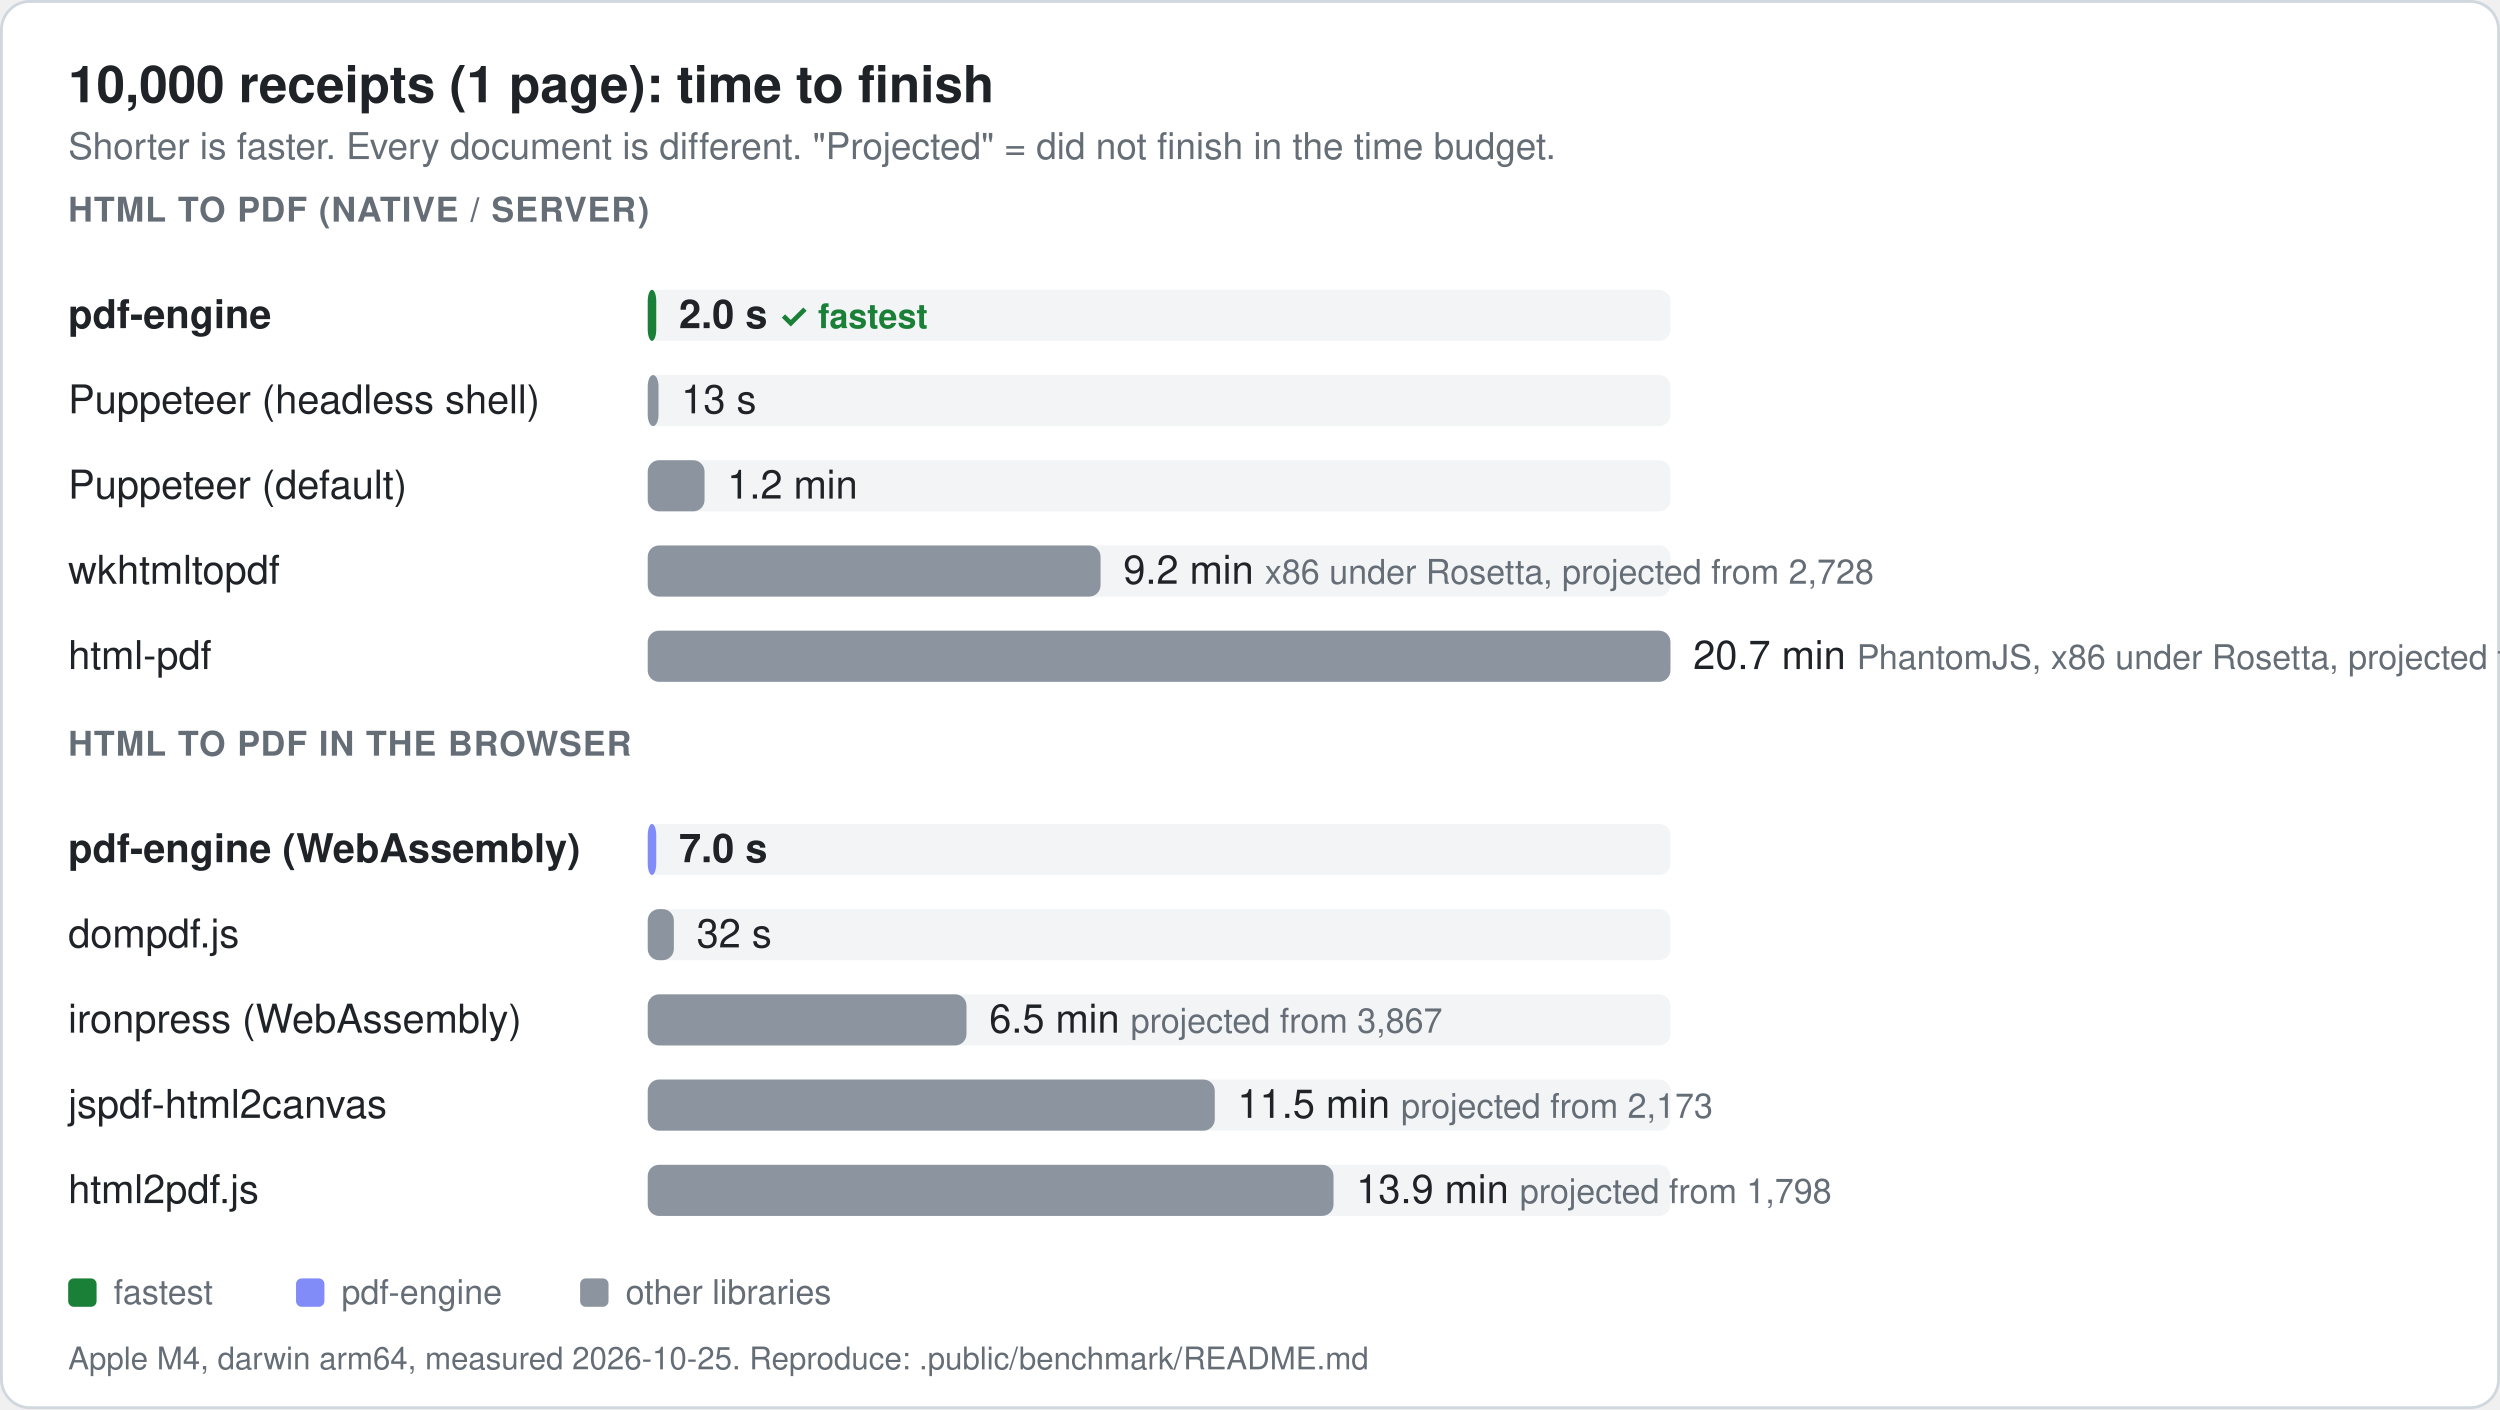
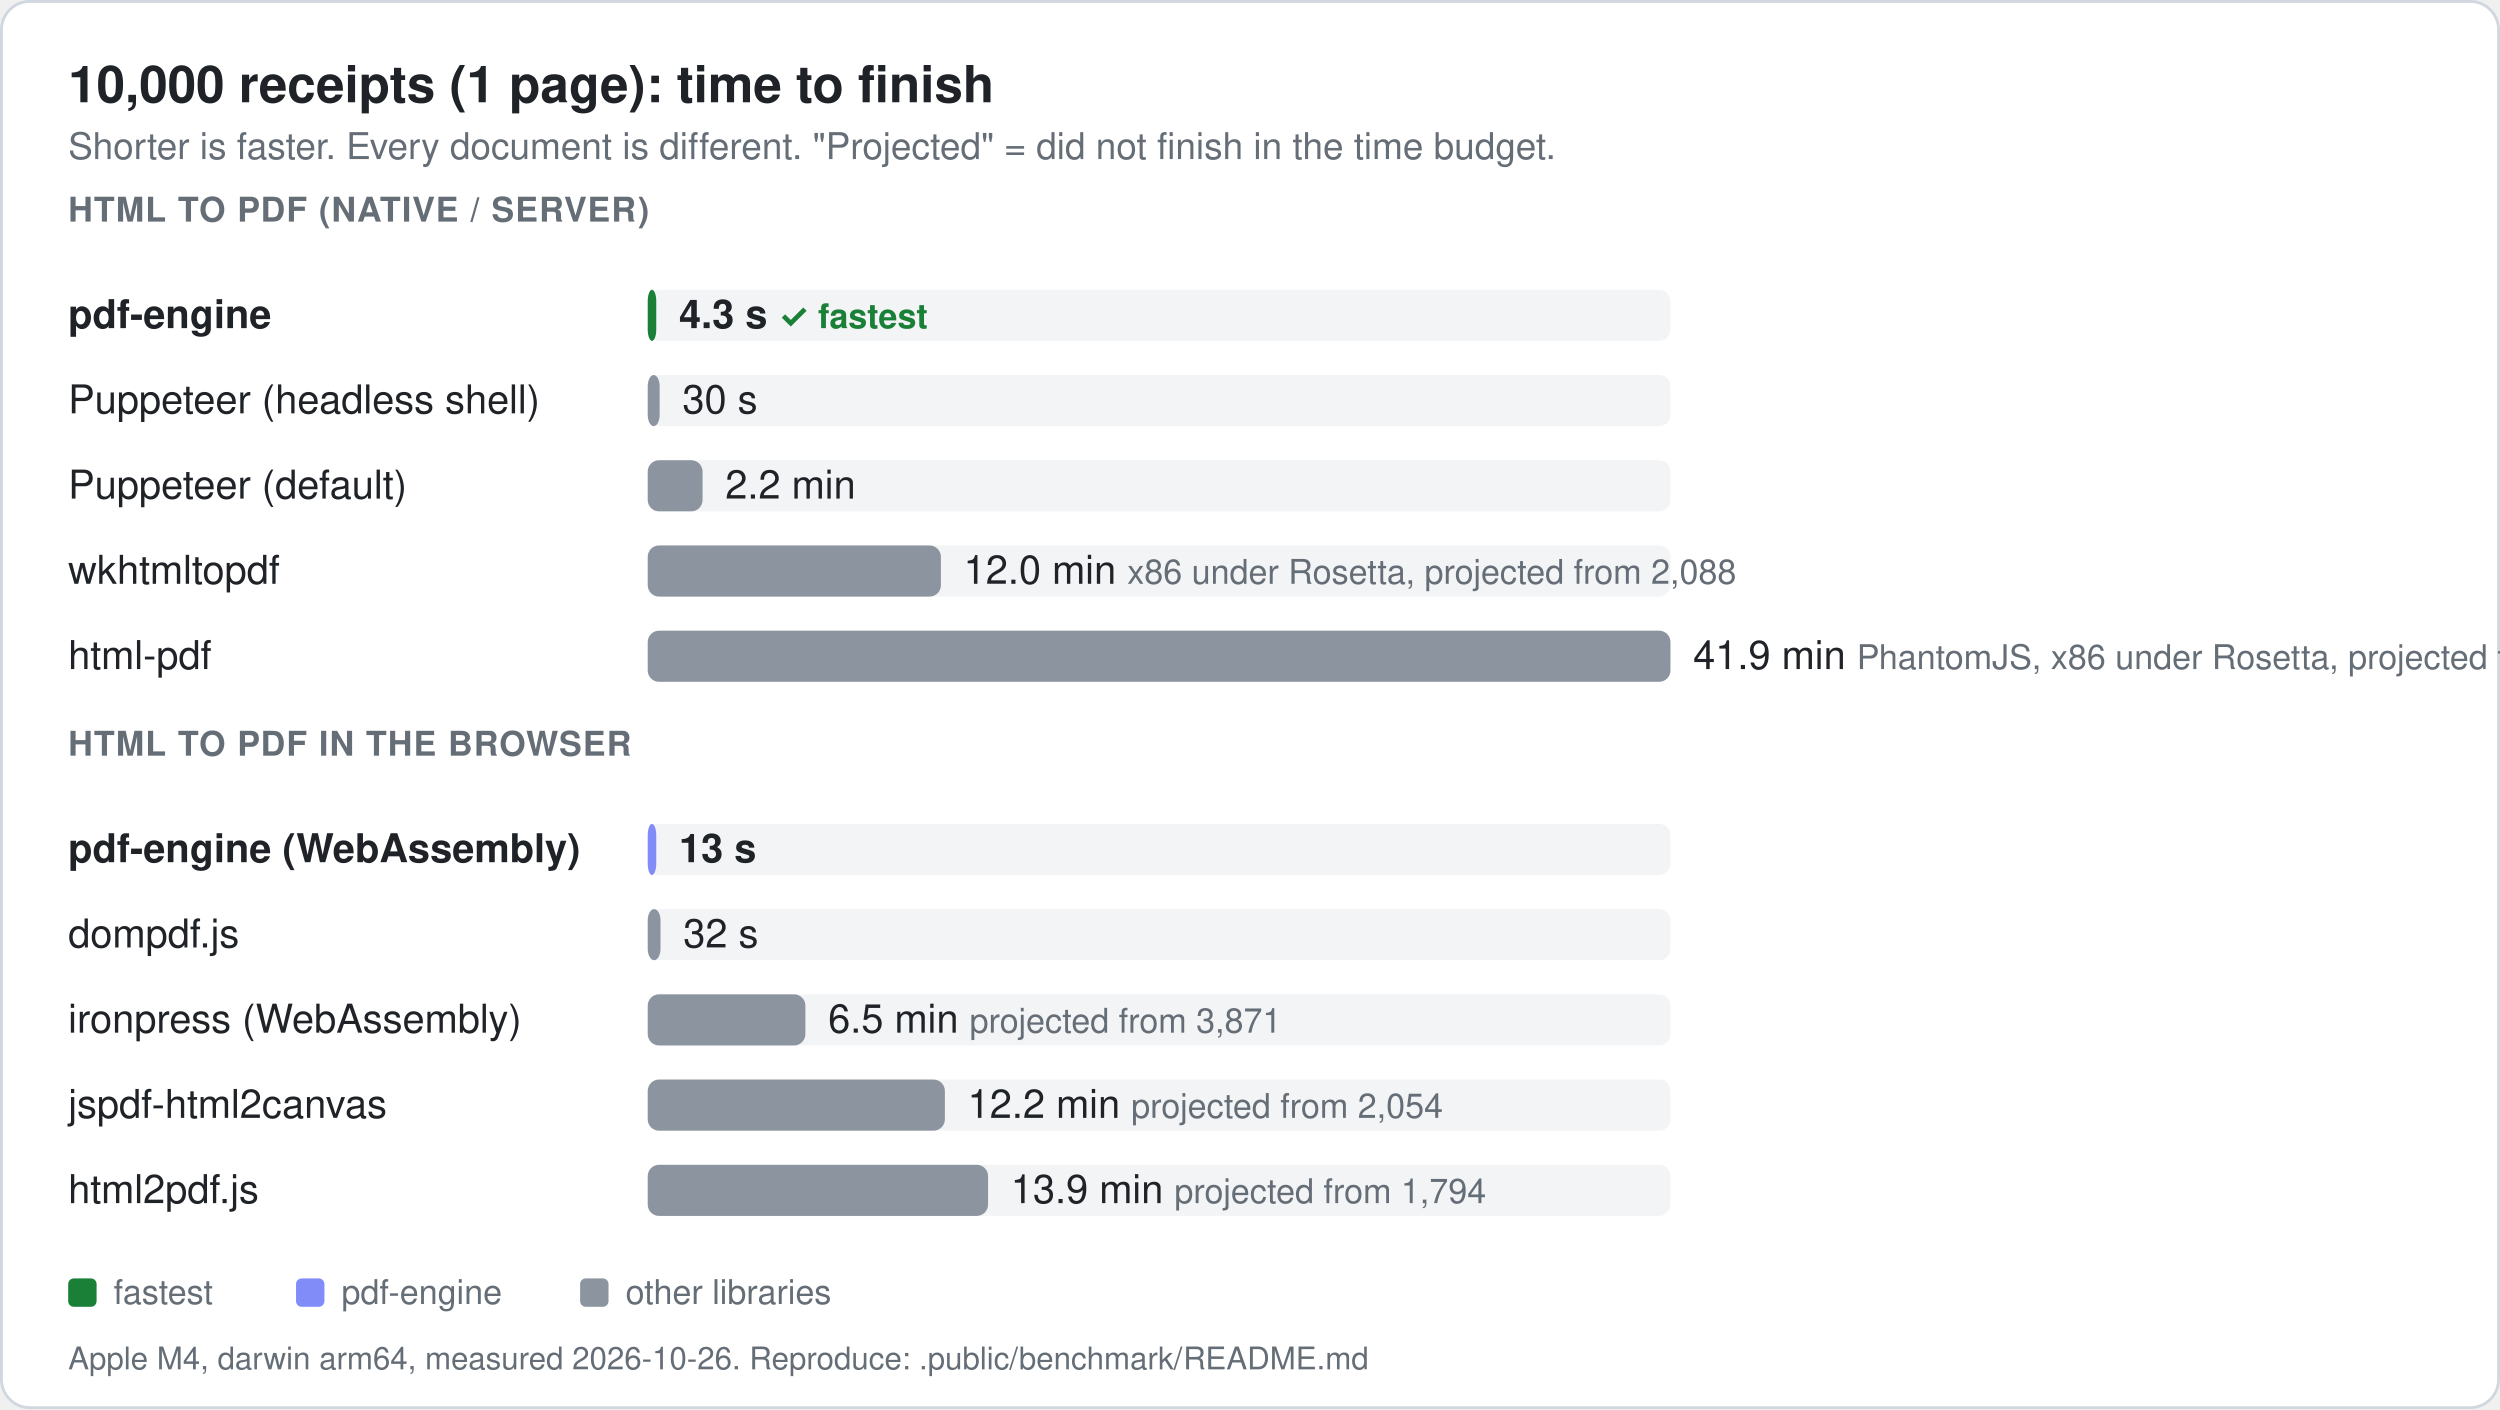
<svg xmlns="http://www.w3.org/2000/svg" width="880" height="496" viewBox="0 0 880 496" role="img" aria-labelledby="t d" font-family="-apple-system, BlinkMacSystemFont, 'Segoe UI', Helvetica, Arial, sans-serif">
  <rect x="0.5" y="0.5" width="879" height="495" rx="10" fill="#ffffff" stroke="#d0d7de" />
  <text x="24" y="36" font-size="18" font-weight="700" fill="#1f2328">10,000 receipts (1 page): time to finish</text>
  <text x="24" y="56" font-size="13" fill="#656d76">Shorter is faster. Every document is different. "Projected" = did not finish in the time budget.</text>
  <text x="24" y="78" font-size="12" font-weight="600" fill="#656d76" letter-spacing="0.4">HTML TO PDF (NATIVE / SERVER)</text>
  <text x="24" y="115.5" font-size="14" fill="#1f2328" font-weight="700">pdf-engine</text>
  <rect x="228" y="102" width="360" height="18" rx="4" fill="#f3f4f6" />
  <rect x="228" y="102" width="3.0" height="18" rx="4" fill="#1a7f37" />
-   <text x="239.0" y="115.5" font-size="14" fill="#1f2328" font-weight="700">2.0 s <tspan fill="#1a7f37" font-weight="700" font-size="12">✓ fastest</tspan>
+   <text x="239.0" y="115.5" font-size="14" fill="#1f2328" font-weight="700">4.3 s <tspan fill="#1a7f37" font-weight="700" font-size="12">✓ fastest</tspan>
  </text>
  <text x="24" y="145.5" font-size="14" fill="#1f2328" font-weight="400">Puppeteer (headless shell)</text>
  <rect x="228" y="132" width="360" height="18" rx="4" fill="#f3f4f6" />
-   <rect x="228" y="132" width="3.8" height="18" rx="4" fill="#8c959f" />
-   <text x="239.8" y="145.5" font-size="14" fill="#1f2328" font-weight="500">13 s</text>
+   <rect x="228" y="132" width="4.2" height="18" rx="4" fill="#8c959f" />
+   <text x="240.2" y="145.5" font-size="14" fill="#1f2328" font-weight="500">30 s</text>
  <text x="24" y="175.5" font-size="14" fill="#1f2328" font-weight="400">Puppeteer (default)</text>
  <rect x="228" y="162" width="360" height="18" rx="4" fill="#f3f4f6" />
-   <rect x="228" y="162" width="20.0" height="18" rx="4" fill="#8c959f" />
-   <text x="256.0" y="175.5" font-size="14" fill="#1f2328" font-weight="500">1.2 min</text>
+   <rect x="228" y="162" width="19.3" height="18" rx="4" fill="#8c959f" />
+   <text x="255.3" y="175.5" font-size="14" fill="#1f2328" font-weight="500">2.2 min</text>
  <text x="24" y="205.5" font-size="14" fill="#1f2328" font-weight="400">wkhtmltopdf</text>
  <rect x="228" y="192" width="360" height="18" rx="4" fill="#f3f4f6" />
-   <rect x="228" y="192" width="159.4" height="18" rx="4" fill="#8c959f" />
-   <text x="395.4" y="205.5" font-size="14" fill="#1f2328" font-weight="500">9.2 min <tspan fill="#656d76" font-weight="400" font-size="12">x86 under Rosetta, projected from 2,728</tspan>
+   <rect x="228" y="192" width="103.2" height="18" rx="4" fill="#8c959f" />
+   <text x="339.2" y="205.5" font-size="14" fill="#1f2328" font-weight="500">12.0 min <tspan fill="#656d76" font-weight="400" font-size="12">x86 under Rosetta, projected from 2,088</tspan>
  </text>
  <text x="24" y="235.5" font-size="14" fill="#1f2328" font-weight="400">html-pdf</text>
  <rect x="228" y="222" width="360" height="18" rx="4" fill="#f3f4f6" />
  <rect x="228" y="222" width="360.0" height="18" rx="4" fill="#8c959f" />
-   <text x="596.0" y="235.5" font-size="14" fill="#1f2328" font-weight="500">20.7 min <tspan fill="#656d76" font-weight="400" font-size="12">PhantomJS, x86 under Rosetta, projected from 1,214</tspan>
+   <text x="596.0" y="235.5" font-size="14" fill="#1f2328" font-weight="500">41.9 min <tspan fill="#656d76" font-weight="400" font-size="12">PhantomJS, x86 under Rosetta, projected from 599</tspan>
  </text>
  <text x="24" y="266" font-size="12" font-weight="600" fill="#656d76" letter-spacing="0.4">HTML TO PDF IN THE BROWSER</text>
  <text x="24" y="303.5" font-size="14" fill="#1f2328" font-weight="700">pdf-engine (WebAssembly)</text>
  <rect x="228" y="290" width="360" height="18" rx="4" fill="#f3f4f6" />
  <rect x="228" y="290" width="3.0" height="18" rx="4" fill="#818cf8" />
-   <text x="239.0" y="303.5" font-size="14" fill="#1f2328" font-weight="700">7.0 s</text>
+   <text x="239.0" y="303.5" font-size="14" fill="#1f2328" font-weight="700">13 s</text>
  <text x="24" y="333.5" font-size="14" fill="#1f2328" font-weight="400">dompdf.js</text>
  <rect x="228" y="320" width="360" height="18" rx="4" fill="#f3f4f6" />
-   <rect x="228" y="320" width="9.2" height="18" rx="4" fill="#8c959f" />
-   <text x="245.2" y="333.5" font-size="14" fill="#1f2328" font-weight="500">32 s</text>
+   <rect x="228" y="320" width="4.5" height="18" rx="4" fill="#8c959f" />
+   <text x="240.5" y="333.5" font-size="14" fill="#1f2328" font-weight="500">32 s</text>
  <text x="24" y="363.5" font-size="14" fill="#1f2328" font-weight="400">ironpress (WebAssembly)</text>
  <rect x="228" y="350" width="360" height="18" rx="4" fill="#f3f4f6" />
-   <rect x="228" y="350" width="112.2" height="18" rx="4" fill="#8c959f" />
-   <text x="348.2" y="363.5" font-size="14" fill="#1f2328" font-weight="500">6.5 min <tspan fill="#656d76" font-weight="400" font-size="12">projected from 3,867</tspan>
+   <rect x="228" y="350" width="55.5" height="18" rx="4" fill="#8c959f" />
+   <text x="291.5" y="363.5" font-size="14" fill="#1f2328" font-weight="500">6.5 min <tspan fill="#656d76" font-weight="400" font-size="12">projected from 3,871</tspan>
  </text>
  <text x="24" y="393.5" font-size="14" fill="#1f2328" font-weight="400">jspdf-html2canvas</text>
  <rect x="228" y="380" width="360" height="18" rx="4" fill="#f3f4f6" />
-   <rect x="228" y="380" width="199.6" height="18" rx="4" fill="#8c959f" />
-   <text x="435.6" y="393.5" font-size="14" fill="#1f2328" font-weight="500">11.5 min <tspan fill="#656d76" font-weight="400" font-size="12">projected from 2,173</tspan>
+   <rect x="228" y="380" width="104.6" height="18" rx="4" fill="#8c959f" />
+   <text x="340.6" y="393.5" font-size="14" fill="#1f2328" font-weight="500">12.2 min <tspan fill="#656d76" font-weight="400" font-size="12">projected from 2,054</tspan>
  </text>
  <text x="24" y="423.5" font-size="14" fill="#1f2328" font-weight="400">html2pdf.js</text>
  <rect x="228" y="410" width="360" height="18" rx="4" fill="#f3f4f6" />
-   <rect x="228" y="410" width="241.4" height="18" rx="4" fill="#8c959f" />
-   <text x="477.4" y="423.5" font-size="14" fill="#1f2328" font-weight="500">13.9 min <tspan fill="#656d76" font-weight="400" font-size="12">projected from 1,798</tspan>
+   <rect x="228" y="410" width="119.8" height="18" rx="4" fill="#8c959f" />
+   <text x="355.8" y="423.5" font-size="14" fill="#1f2328" font-weight="500">13.9 min <tspan fill="#656d76" font-weight="400" font-size="12">projected from 1,794</tspan>
  </text>
  <rect x="24" y="450" width="10" height="10" rx="2" fill="#1a7f37" />
  <text x="40" y="459" font-size="12" fill="#656d76">fastest</text>
  <rect x="104.2" y="450" width="10" height="10" rx="2" fill="#818cf8" />
  <text x="120.2" y="459" font-size="12" fill="#656d76">pdf-engine</text>
  <rect x="204.2" y="450" width="10" height="10" rx="2" fill="#8c959f" />
  <text x="220.2" y="459" font-size="12" fill="#656d76">other libraries</text>
-   <text x="24" y="482" font-size="11" fill="#656d76">Apple M4, darwin arm64, measured 2026-10-25. Reproduce: .public/benchmark/README.md</text>
+   <text x="24" y="482" font-size="11" fill="#656d76">Apple M4, darwin arm64, measured 2026-10-26. Reproduce: .public/benchmark/README.md</text>
</svg>
